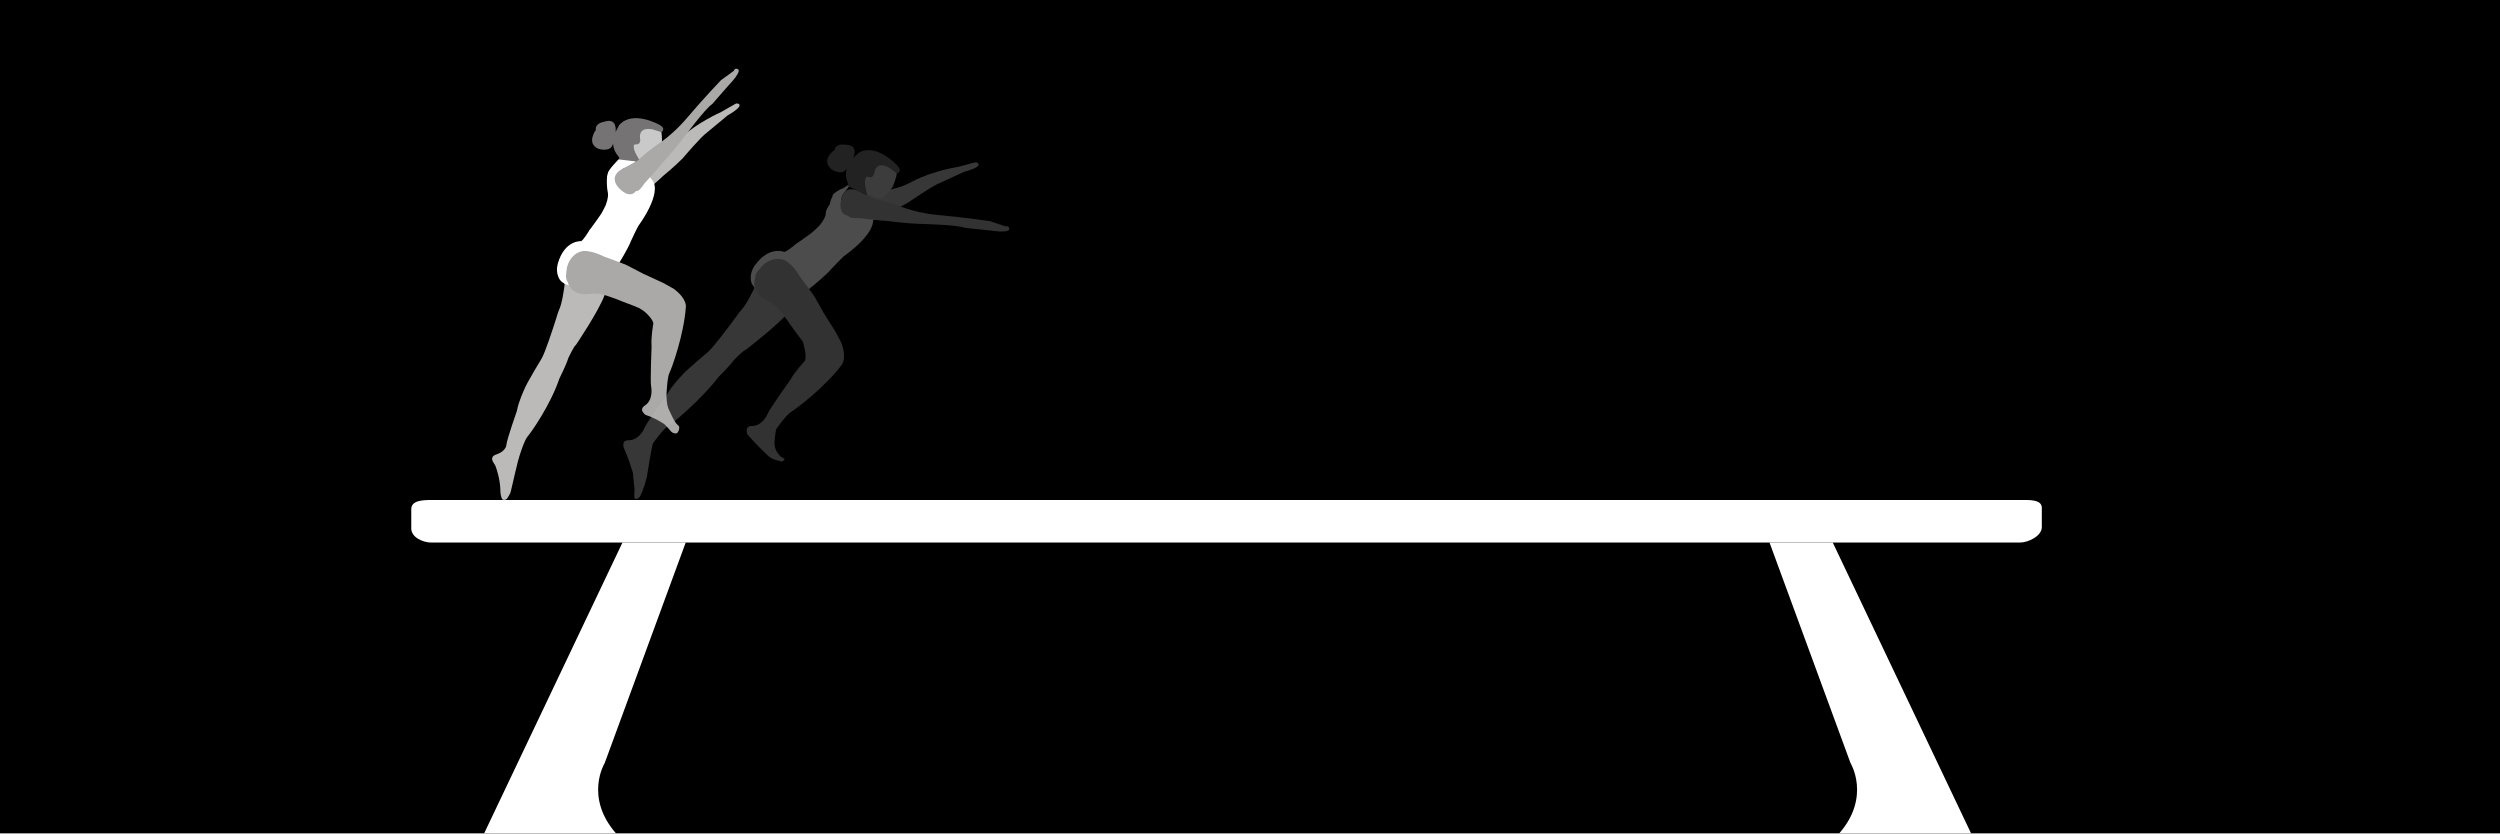
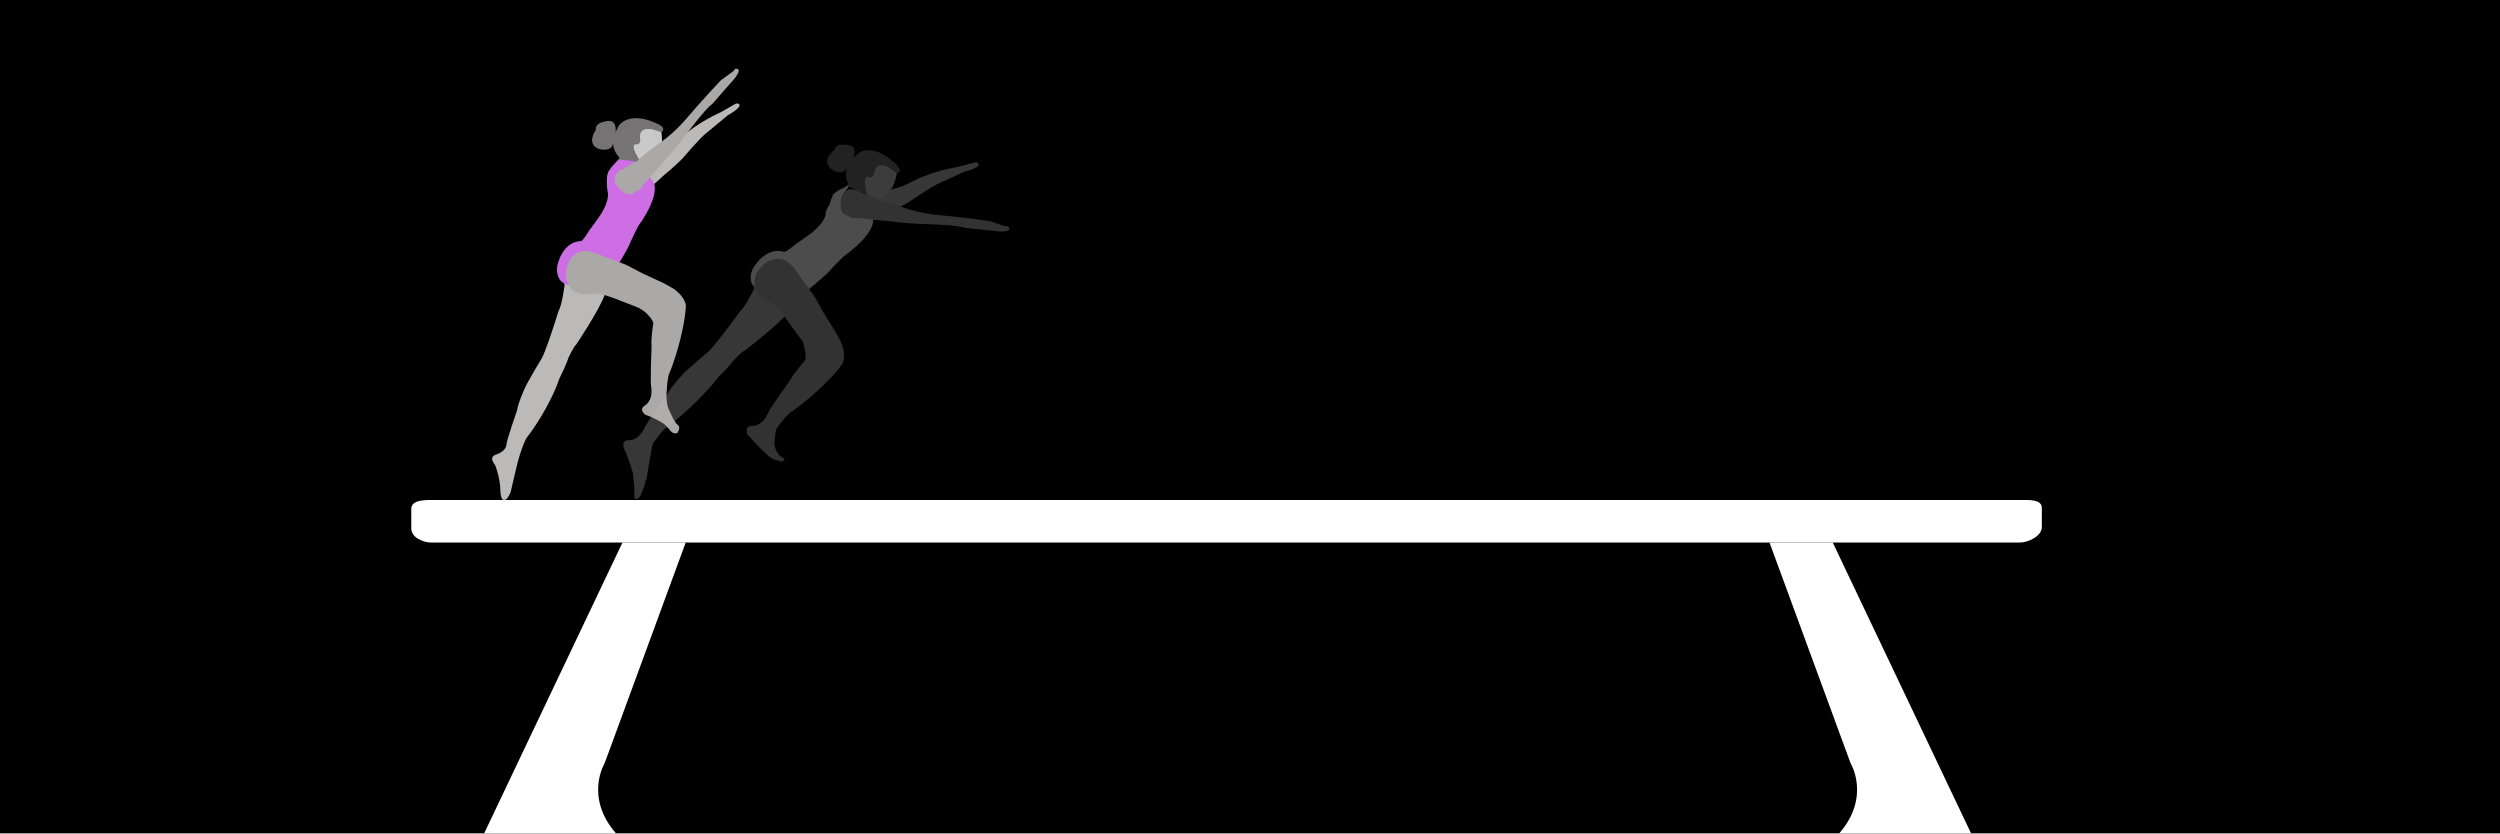
<svg xmlns="http://www.w3.org/2000/svg" id="Layer_2" data-name="Layer 2" viewBox="0 0 3240 1080">
  <defs>
    <style>
      .cls-1 {
        fill: #757373;
      }

      .cls-2 {
        fill: #fff;
      }

      .cls-3 {
        fill: #bcbab8;
      }

      .cls-4 {
        fill: #c9c9c9;
      }

      .cls-5 {
        fill: #aba9a8;
      }

      .cls-6 {
+         fill: #ce6ee5;
+       }
+ 
+       .cls-7 {
        opacity: .3;
      }
    </style>
  </defs>
  <rect width="3240" height="1080" />
  <path class="cls-2" d="m533,684.94v-25.13c0-11.28,14.76-11.81,26.04-11.81h2058.64c11.28,0,28.51-1.17,28.51,10.11v25.13c0,11.28-17.23,19.91-28.51,19.91H559.04c-11.28,0-26.04-6.93-26.04-18.21Z" />
  <path class="cls-2" d="m627.47,1080l179.23-376.85h81.96l-104.94,285.7s-26.81,43.66,14.55,91.15h-170.81Z" />
  <path class="cls-2" d="m2554.49,1080l-179.23-376.85h-81.96s104.94,285.7,104.94,285.7c0,0,26.81,43.66-14.55,91.15h170.81Z" />
-   <g>
-     <path class="cls-3" d="m943.04,149.54s22.82-12.54,13.06-15.37c-.98-.28-2.03-.14-2.92.37l-19.32,11.04s-29.02,12.62-51.09,32.55c0,0-15.67,16.42-37.14,22.28,0,0-18.57,11.14-25.53,16.45,0,0-4.94,3.65-8.97,5.86,0,0-11.62,8.62-2.53,25.72,0,0,9.3,14.94,18.56,5.4,0,0,1.64,3.55,10.16-6.51,0,0,16.25-13.39,22.3-19.51,0,0,14.19-11.52,24.99-22.47,0,0,24.22-28.59,31.58-33.55l26.85-22.26Z" />
-     <path class="cls-3" d="m661.92,637.21c1.5-6.55,10.08-43.77,11.02-45.31,0,0,6.53-21.59,10.91-26.31,4.23-4.78,29.54-40.59,41.14-75.05,0,0,9.44-18.82,11.55-26.57,0,0,7.61-16.05,9.94-17.04,0,0,29.83-44.25,36.98-64.35,0,0,1.99-16.06,3.63-17.5l5.37-8s-5.33,6.61-9.1,8.94c0,0,8.16-17.41-4.88-33.27,0,0-11.37-11.32-24.56-6.15,0,0-16.45,1.55-20.48,29.08,0,0-.46,1.57-1.18,8.48l-1.66.2s1.73,2.64.73,7.68l-1.08,6.94s-1.66,12.68-5.04,20.97c0,0-2.55,5.81-3.89,11.24l-4.01,12.42s-10.87,33.53-15.27,40.87c0,0-20.42,33.67-22.43,39.88,0,0-7.61,16.05-9.68,28.04,0,0-13.33,37.89-13.64,44.26,0,0-.19,8.16-13.57,12.53,0,0-6.93,1.92-4.44,7.86,0,0,.88,2.27,1.95,3.64.79,1.02,1.47,2.11,1.93,3.31,2.01,5.3,6.4,18.67,6.4,34.17,0,0,.58,6.8,2.62,9.04,0,0,1.94,2.04,5.73-.68,0,0,2.78-4.01,4.28-7.22.32-.68.54-1.39.71-2.12Z" />
-     <path class="cls-2" d="m787.89,224.32c-.05-3.72,13.74-17.72,13.74-17.72,2.39-.24,5.16-7.39,5.16-7.39l17.41,10.05c-1.5,4.48-18.06,10-18.06,10-1.98,6.05-3.7,13.02-3.7,13.02,8.08,14.09,21.06,10.83,21.06,10.83,11.56-6.66,13.61-18.85,13.61-18.85,3.51,2.16,8.02,9.13,7.99,8.77,13.97,16.88-17.11,58.79-17.11,58.79-1.56,1.64-10.34,20.73-10.34,20.73-3.81,10.05-16.25,29.91-16.25,29.91-1.19.74-7.32,13-7.32,13-5.03,8.31-12.11,14.36-12.11,14.36l2.04-6.2c1.58-8.5.32-13.96.32-13.96-3.33-22.16-22.69-18.37-22.69-18.37l-19.53,42.49s-.47-1.05-1.79-2.38c-1.05-1.06-2.43-1.72-3.89-2.02-6.25-1.31-9.98-5.73-9.98-5.73-.96-1.05-1.77-2.46-2.45-3.98-2.54-5.67-2.79-12.09-1.08-18.06,8.76-30.65,30.06-29.07,30.06-29.07,2.39-.24,10.19-13.01,10.19-13.01,0,0-.1.66.06-.15s2.46-3.39,2.46-3.39l6.98-9.62,4.7-6.68c2.24-2.42,7.63-13.75,7.63-13.75,3.5-9.37,3.23-14.19,2.79-16.18-.33-1.48-.61-2.97-.76-4.47-.56-5.56-1.32-16.53.87-20.94Z" />
-     <path class="cls-5" d="m880.31,554.55c.1-1.35-.52-2.62-1.59-3.46-4.84-3.78-9.29-15.24-11.7-19.85-3.12-5.95-3.57-18.83-3.23-19.94,0,0,.84-22.54,3.89-28.21,2.89-5.69,18.7-49.12,21.2-85.39,0,0,1.7-10.26-15.28-23.1,0,0-11.28-6.57-13.8-7.79l-26.46-12.19-21.11-10.98c-4.56-2.12-29.36-11.14-29.36-11.14-17.23-8.58-27.47-7.16-27.47-7.16-17.41,3.34-20.66,21.55-20.66,21.55-1.41,10.67-2.23,13.5,1.21,19.15,0,0,3.96,18.01,27.94,14.93,7.57-.97,15.25-.27,22.45,2.26l12.07,4.24s12.38,5.03,25.09,9.71c6.05,2.23,11.5,5.82,15.93,10.51,3.8,4.02,7.45,8.74,7.27,11.9,0,0-3.29,17.46-2.26,29.58,0,0-1.89,45.38-.58,51.63,0,0,3.63,17.22-8.21,24.85,0,0-6.22,3.61-2.3,8.72,0,0,2.36,3.27,3.95,3.64,0,0,8.83,2.13,23.54,11.53,0,0,5.3,5.21,8.18,8.87,1.76,2.25,4.52,3.59,7.36,3.3.04,0,.07,0,.11-.01.6-.07,1.15-.41,1.51-.89h0c1.36-1.81,2.17-3.98,2.33-6.24h0Z" />
-     <path class="cls-4" d="m829.25,209.37s-12.88-20.13-8.69-22.04c0,0,11.61-2.06,7.69-10.75,0,0-8.89-19.27,25.26-13.88,0,0,5.78,3.12,4.11,26.85,0,0-5.74,16.87-8.2,17.76l-6.63,2.25-6.99-.93-6.57.75Z" />
-     <path class="cls-1" d="m857.06,171.37s6.87-4.11-1.85-9.33c0,0-35.15-20.18-52.71.09l-4.71,8.84s3.09-19.49-15.35-13.03c0,0-11.47,1.52-10.29,10.57,0,0-13.03,17.47,3.82,24.52,0,0,16.86,4.92,18.53-7.45,0,0-.15,8.82,6.47,16.48,0,0,3.18,3.19.97,4.17l-.3.35s26.08,3.01,28.72,3.46c0,0-8.38-11.88-8.83-17.72,0,0-.6-3.55.44-4.93,0,0,.14-.34.62-.37l.49-.04s6.56,1.64,6.68-5.39c0,0,.1-.82-.1-1.3,0,0-1.95-8.5,3.84-11.72,0,0,3.71-2.73,12.83-.81-.14.34,8.35,2.47,10.72,3.59Z" />
-     <path class="cls-5" d="m954.03,89.06c11.35.15-9.71,21.41-9.71,21.41l-21.33,24.43c-8.82,5.38-38.43,45.49-38.43,45.49-11.12,14.5-25.99,30.56-25.99,30.56-6.23,8.1-23.25,26.69-23.25,26.69-8.62,12.93-10.81,9.68-10.81,9.68-9.51,12.6-23.74-5.09-23.74-5.09-11.83-15.33,5.37-22.97,5.37-22.97,4.87-2.84,20.97-11.58,20.97-11.58,7.32-7.52,22.05-18.44,22.05-18.44,22.55-14.09,39.33-34.26,39.33-34.26,22.94-27.08,45.83-51,45.83-51l16.55-12.06.89-1.55c.47-.81,1.33-1.33,2.27-1.32Z" />
-   </g>
-   <g class="cls-6">
+   <path class="cls-3" d="m943.04,149.54s22.82-12.54,13.06-15.37c-.98-.28-2.03-.14-2.92.37l-19.32,11.04s-29.02,12.62-51.09,32.55c0,0-15.67,16.42-37.14,22.28,0,0-18.57,11.14-25.53,16.45,0,0-4.94,3.65-8.97,5.86,0,0-11.62,8.62-2.53,25.72,0,0,9.3,14.94,18.56,5.4,0,0,1.64,3.55,10.16-6.51,0,0,16.25-13.39,22.3-19.51,0,0,14.19-11.52,24.99-22.47,0,0,24.22-28.59,31.58-33.55l26.85-22.26Z" />
+   <path class="cls-3" d="m661.92,637.21c1.5-6.55,10.08-43.77,11.02-45.31,0,0,6.53-21.59,10.91-26.31,4.23-4.78,29.54-40.59,41.14-75.05,0,0,9.44-18.82,11.55-26.57,0,0,7.61-16.05,9.94-17.04,0,0,29.83-44.25,36.98-64.35,0,0,1.99-16.06,3.63-17.5l5.37-8s-5.33,6.61-9.1,8.94c0,0,8.16-17.41-4.88-33.27,0,0-11.37-11.32-24.56-6.15,0,0-16.45,1.55-20.48,29.08,0,0-.46,1.57-1.18,8.48l-1.66.2s1.73,2.64.73,7.68l-1.08,6.94s-1.66,12.68-5.04,20.97c0,0-2.55,5.81-3.89,11.24l-4.01,12.42s-10.87,33.53-15.27,40.87c0,0-20.42,33.67-22.43,39.88,0,0-7.61,16.05-9.68,28.04,0,0-13.33,37.89-13.64,44.26,0,0-.19,8.16-13.57,12.53,0,0-6.93,1.92-4.44,7.86,0,0,.88,2.27,1.95,3.64.79,1.02,1.47,2.11,1.93,3.31,2.01,5.3,6.4,18.67,6.4,34.17,0,0,.58,6.8,2.62,9.04,0,0,1.94,2.04,5.73-.68,0,0,2.78-4.01,4.28-7.22.32-.68.54-1.39.71-2.12Z" />
+   <path class="cls-6" d="m787.89,224.32c-.05-3.72,13.74-17.72,13.74-17.72,2.39-.24,5.16-7.39,5.16-7.39l17.41,10.05c-1.5,4.48-18.06,10-18.06,10-1.98,6.05-3.7,13.02-3.7,13.02,8.08,14.09,21.06,10.83,21.06,10.83,11.56-6.66,13.61-18.85,13.61-18.85,3.51,2.16,8.02,9.13,7.99,8.77,13.97,16.88-17.11,58.79-17.11,58.79-1.56,1.64-10.34,20.73-10.34,20.73-3.81,10.05-16.25,29.91-16.25,29.91-1.19.74-7.32,13-7.32,13-5.03,8.31-12.11,14.36-12.11,14.36l2.04-6.2c1.58-8.5.32-13.96.32-13.96-3.33-22.16-22.69-18.37-22.69-18.37l-19.53,42.49s-.47-1.05-1.79-2.38c-1.05-1.06-2.43-1.72-3.89-2.02-6.25-1.31-9.98-5.73-9.98-5.73-.96-1.05-1.77-2.46-2.45-3.98-2.54-5.67-2.79-12.09-1.08-18.06,8.76-30.65,30.06-29.07,30.06-29.07,2.39-.24,10.19-13.01,10.19-13.01,0,0-.1.66.06-.15s2.46-3.39,2.46-3.39l6.98-9.62,4.7-6.68c2.24-2.42,7.63-13.75,7.63-13.75,3.5-9.37,3.23-14.19,2.79-16.18-.33-1.48-.61-2.97-.76-4.47-.56-5.56-1.32-16.53.87-20.94Z" />
+   <path class="cls-5" d="m880.31,554.55c.1-1.35-.52-2.62-1.59-3.46-4.84-3.78-9.29-15.24-11.7-19.85-3.12-5.95-3.57-18.83-3.23-19.94,0,0,.84-22.54,3.89-28.21,2.89-5.69,18.7-49.12,21.2-85.39,0,0,1.7-10.26-15.28-23.1,0,0-11.28-6.57-13.8-7.79l-26.46-12.19-21.11-10.98c-4.56-2.12-29.36-11.14-29.36-11.14-17.23-8.58-27.47-7.16-27.47-7.16-17.41,3.34-20.66,21.55-20.66,21.55-1.41,10.67-2.23,13.5,1.21,19.15,0,0,3.96,18.01,27.94,14.93,7.57-.97,15.25-.27,22.45,2.26l12.07,4.24s12.38,5.03,25.09,9.71c6.05,2.23,11.5,5.82,15.93,10.51,3.8,4.02,7.45,8.74,7.27,11.9,0,0-3.29,17.46-2.26,29.58,0,0-1.89,45.38-.58,51.63,0,0,3.63,17.22-8.21,24.85,0,0-6.22,3.61-2.3,8.72,0,0,2.36,3.27,3.95,3.64,0,0,8.83,2.13,23.54,11.53,0,0,5.3,5.21,8.18,8.87,1.76,2.25,4.52,3.59,7.36,3.3.04,0,.07,0,.11-.01.6-.07,1.15-.41,1.51-.89h0c1.36-1.81,2.17-3.98,2.33-6.24h0Z" />
+   <path class="cls-4" d="m829.25,209.37s-12.88-20.13-8.69-22.04c0,0,11.61-2.06,7.69-10.75,0,0-8.89-19.27,25.26-13.88,0,0,5.78,3.12,4.11,26.85,0,0-5.74,16.87-8.2,17.76l-6.63,2.25-6.99-.93-6.57.75Z" />
+   <path class="cls-1" d="m857.06,171.37s6.87-4.11-1.85-9.33c0,0-35.15-20.18-52.71.09l-4.71,8.84s3.09-19.49-15.35-13.03c0,0-11.47,1.52-10.29,10.57,0,0-13.03,17.47,3.82,24.52,0,0,16.86,4.92,18.53-7.45,0,0-.15,8.82,6.47,16.48,0,0,3.18,3.19.97,4.17l-.3.35s26.08,3.01,28.72,3.46c0,0-8.38-11.88-8.83-17.72,0,0-.6-3.55.44-4.93,0,0,.14-.34.62-.37l.49-.04s6.56,1.64,6.68-5.39c0,0,.1-.82-.1-1.3,0,0-1.95-8.5,3.84-11.72,0,0,3.71-2.73,12.83-.81-.14.34,8.35,2.47,10.72,3.59Z" />
+   <path class="cls-5" d="m954.03,89.06c11.35.15-9.71,21.41-9.71,21.41l-21.33,24.43c-8.82,5.38-38.43,45.49-38.43,45.49-11.12,14.5-25.99,30.56-25.99,30.56-6.23,8.1-23.25,26.69-23.25,26.69-8.62,12.93-10.81,9.68-10.81,9.68-9.51,12.6-23.74-5.09-23.74-5.09-11.83-15.33,5.37-22.97,5.37-22.97,4.87-2.84,20.97-11.58,20.97-11.58,7.32-7.52,22.05-18.44,22.05-18.44,22.55-14.09,39.33-34.26,39.33-34.26,22.94-27.08,45.83-51,45.83-51l16.55-12.06.89-1.55c.47-.81,1.33-1.33,2.27-1.32Z" />
+   <g class="cls-7">
    <path class="cls-3" d="m1249.71,222.54s25.65-6.32,16.83-11.65c-.88-.53-1.96-.67-2.96-.4l-21.83,5.77s-31.75,4.77-58.6,18.53c0,0-19.66,11.99-42.24,12.11,0,0-21.12,6.06-29.33,9.44,0,0-5.8,2.28-10.33,3.4,0,0-13.65,5.41-9.21,24.55,0,0,5.2,17.08,16.78,10.15,0,0,.68,3.91,11.66-3.73,0,0,19.43-8.87,26.97-13.28,0,0,16.93-7.57,30.38-15.48,0,0,31.22-21.68,39.74-24.61l32.14-14.79Z" />
    <path class="cls-3" d="m977.86,369s.81,3.1-1.8,7.62l-3.3,6.32s-5.72,11.64-11.67,18.5c0,0-4.34,4.76-7.4,9.54l-7.9,10.63s-21.37,28.67-27.99,34.3c0,0-30.59,25.7-34.54,31.02,0,0-12.54,12.95-18.44,23.78,0,0-26.95,37.38-29.33,43.4,0,0-6.54,16.62-20.83,16.46,0,0-7.29-.42-6.82,6.1,0,0,.17,4.08,1.31,5.29,0,0,5.65,12.32,11.02,30.63l2.19,21.41s-.57,9.03-.18,11.11c0,0,.21,1.27,2.23,1.71,0,0,.57.08,2.31-.82.08-.04.15-.09.21-.14.24-.2.86-.75,1.37-1.18.38-.32.7-.69.96-1.11,1.25-2.02,4.83-8.76,9.01-25.05,0,0,6.7-43.09,8.25-44.38,0,0,13.3-18.62,19.05-21.72,5.62-3.21,43.41-34.69,65.78-64.02,0,0,15.2-15.01,19.75-21.77,0,0,12.54-12.95,15.1-13.13,0,0,43.08-32.8,56.5-49.79,0,0,7.14-14.79,9.19-15.64l7.77-5.94s-7.28,4.61-11.65,5.63c0,0,13.51-14.07,6.15-33.56,0,0-7.24-14.58-21.59-13.91,0,0-16.31-3.87-29.15,21.27,0,0-.96,1.36-3.89,7.77l-1.66-.35Z" />
    <path class="cls-2" d="m984.88,378.9c-.67-1.36-1.77-2.44-3.07-3.21-5.58-3.29-7.72-8.76-7.72-8.76-.58-1.32-.9-2.94-1.06-4.62-.59-6.27,1.26-12.53,4.85-17.71,18.4-26.6,38.35-18.15,38.35-18.15,2.38.54,14.03-9.18,14.03-9.18,0,0-.31.61.11-.12s3.46-2.45,3.46-2.45l9.83-6.97,6.7-4.89c2.94-1.6,11.81-10.73,11.81-10.73,8.98-11.01,7.96-15.85,7.96-15.85.05-4.57,5.32-11.58,5.32-11.58,1.01-5.92,2.3-7.64,2.3-7.64,1.59-2.56,1.17-3.59,1.17-3.59,1.17-3.59,11.25-8.58,11.25-8.58,2.38.54,14.68-9.75,14.68-9.75l-4.27,6.13c-2.91,3.82-7.65,9.98-7.65,9.98-3.87,5.17-3.04,14.24-3.04,14.24,3.18,16.17,16.7,17.26,16.7,17.26,13.28-2.63,19.22-13.67,19.22-13.67,2.67,3.22,4.73,11.39,4.83,11.03,7.93,20.77-35.59,50.91-35.59,50.91-2.04,1.07-16.69,16.55-16.69,16.55-6.93,8.41-25.36,23.44-25.36,23.44-1.38.33-11.27,10.11-11.27,10.11-7.54,6.35-16.31,9.85-16.31,9.85l3.98-5.29c4.29-7.65,4.85-13.31,4.85-13.31,4.02-22.38-15.81-25.04-15.81-25.04l-32.61,34.46s-.11-1.16-.95-2.87Z" />
    <path class="cls-5" d="m994.33,389.57c6.86,3.25,12.79,8.17,17.4,14.19l7.89,10.31s11.16,16.12,20.9,28.79c0,0,6.2,19.97,2.27,25.3,0,0-12.49,12.99-18.35,23.85,0,0-26.81,37.48-29.17,43.51,0,0-6.48,16.64-20.77,16.54,0,0-7.29-.39-6.8,6.13,0,0,.19,4.08,1.33,5.29,0,0,13.02,14.85,26.02,26.88,3.03,2.8,6.68,4.82,10.67,5.87l7.4,1.93c1.16-.11,2.32-1.09,3.15-1.98.66-.71.46-1.84-.4-2.28l-3.05-1.55c-1.04-.37-2.69-2.2-4.33-4.34-3.61-4.69-5.25-10.6-4.68-16.48.66-6.78,1.64-15.23,2.56-15.99,0,0,13.24-18.67,18.97-21.79,5.61-3.23,43.17-31.31,65.43-60.72,0,0,7.14-7.77-.14-28.1,0,0-5.93-11.84-7.39-14.28l-15.7-25.04-11.83-21.05c-2.69-4.34-18.74-25.77-18.74-25.77-9.86-16.85-19.35-21.34-19.35-21.34-16.64-6.83-29.51,6.82-29.51,6.82-7.13,8.28-9.39,10.22-9.61,16.93,0,0-6.72,17.7,15.83,28.39Z" />
    <path class="cls-4" d="m1123.11,252.21s-5.82-23.53-1.17-24.01c0,0,11.82,1.8,10.89-7.82,0,0-2.27-21.41,28.79-5.11,0,0,4.54,4.88-4.79,27.14,0,0-11.01,14.33-13.66,14.39h-7.1l-6.41-3.17-6.55-1.42Z" />
    <path class="cls-1" d="m1162.21,224.75s7.94-1.71,1.26-9.56c0,0-27.2-30.84-50.67-17.09l-7.41,6.96s9.32-17.72-10.51-17.52c0,0-11.52-2.27-13.34,6.81,0,0-18.22,12.54-4.31,24.8,0,0,14.59,10.22,20.23-1.12,0,0-3.01,8.43.85,17.94,0,0,2.02,4.1-.43,4.32l-.4.24s24.08,11.39,26.47,12.68c0,0-4.19-14.14-2.71-19.9,0,0,.58-3.6,2.03-4.59,0,0,.24-.28.72-.16l.48.12s5.77,3.71,8.18-3c0,0,.36-.76.33-1.28,0,0,.89-8.8,7.51-10.01,0,0,4.45-1.41,12.59,3.4-.24.28,7.22,5.09,9.13,6.94Z" />
    <path class="cls-5" d="m1307.13,294.27c6.52,9.49-23.43,4.47-23.43,4.47l-32.73-3.39c-9.62-4.17-60.19-5.25-60.19-5.25-18.53-.73-40.53-3.68-40.53-3.68-10.36-.43-35.73-3.66-35.73-3.66-15.76.41-14.34-3.3-14.34-3.3-16.01-.52-9.66-22.66-9.66-22.66,5.79-18.78,22.18-8.98,22.18-8.98,5.2,2.38,21.86,10.61,21.86,10.61,10.52,1.68,28.18,7.49,28.18,7.49,24.86,10.45,51.41,12.57,51.41,12.57,35.86,3.18,69.09,8.17,69.09,8.17l19.68,6.67,1.8-.17c.94-.09,1.88.33,2.42,1.11Z" />
  </g>
</svg>
